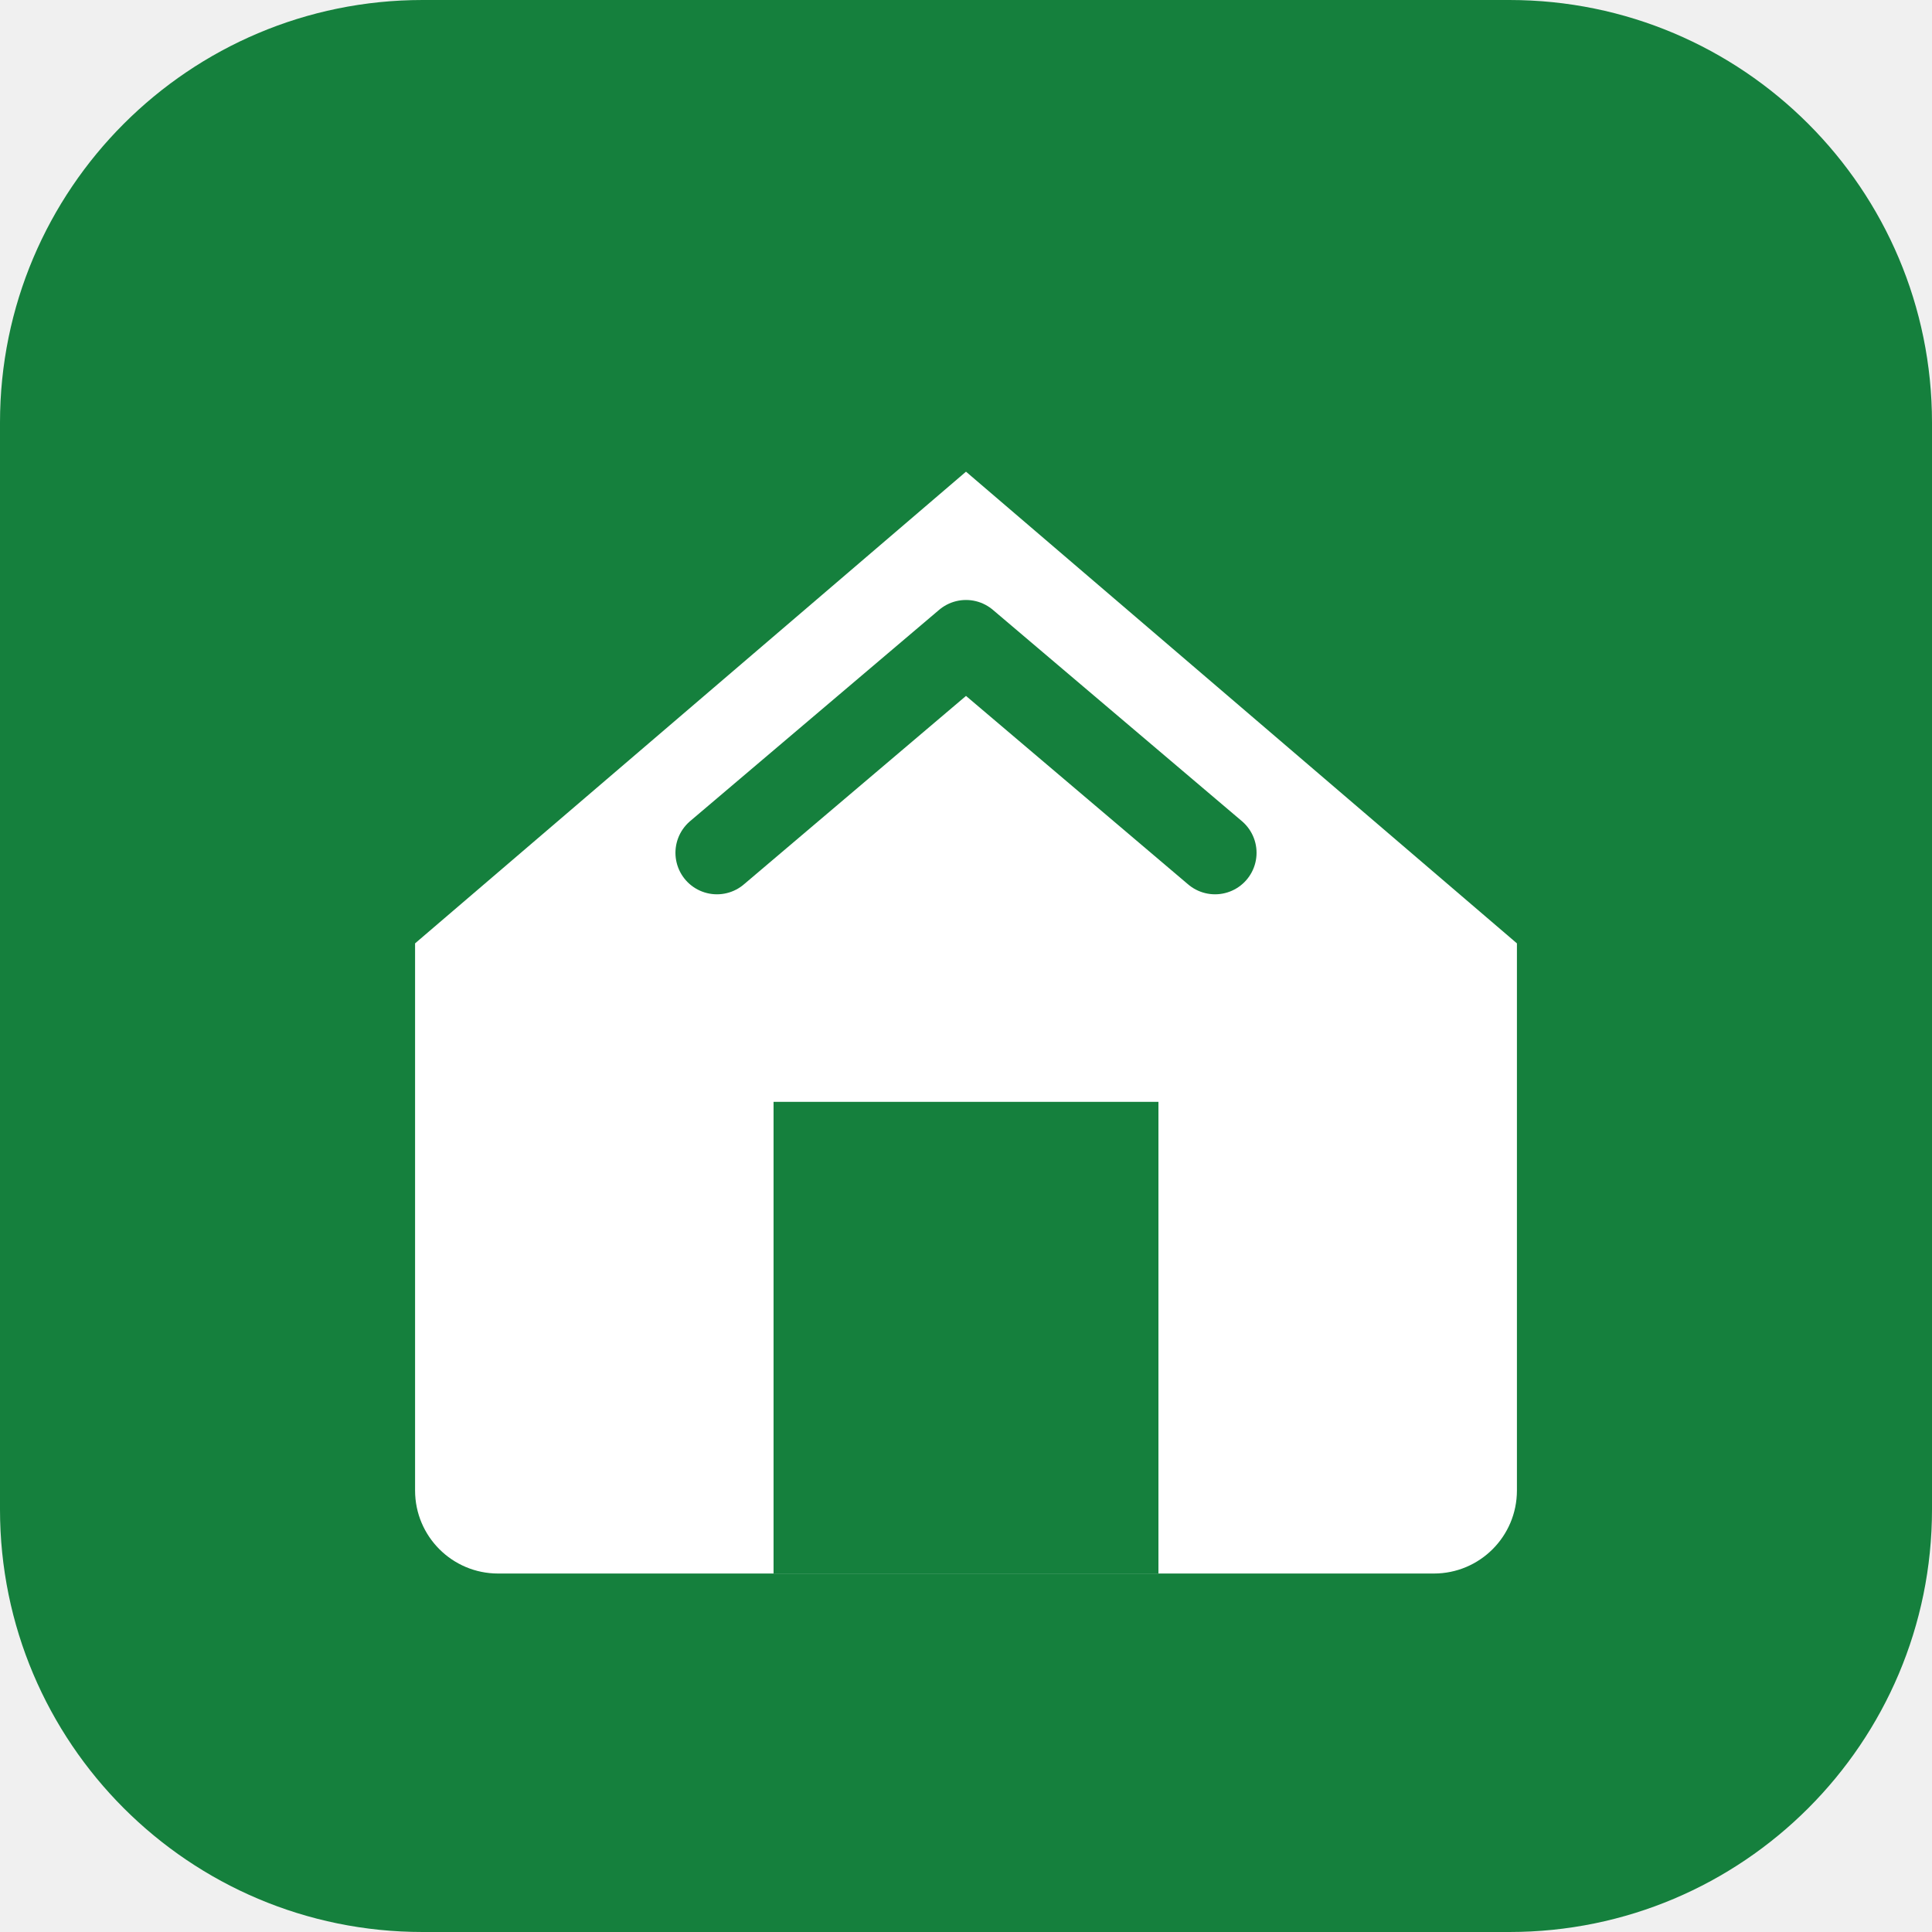
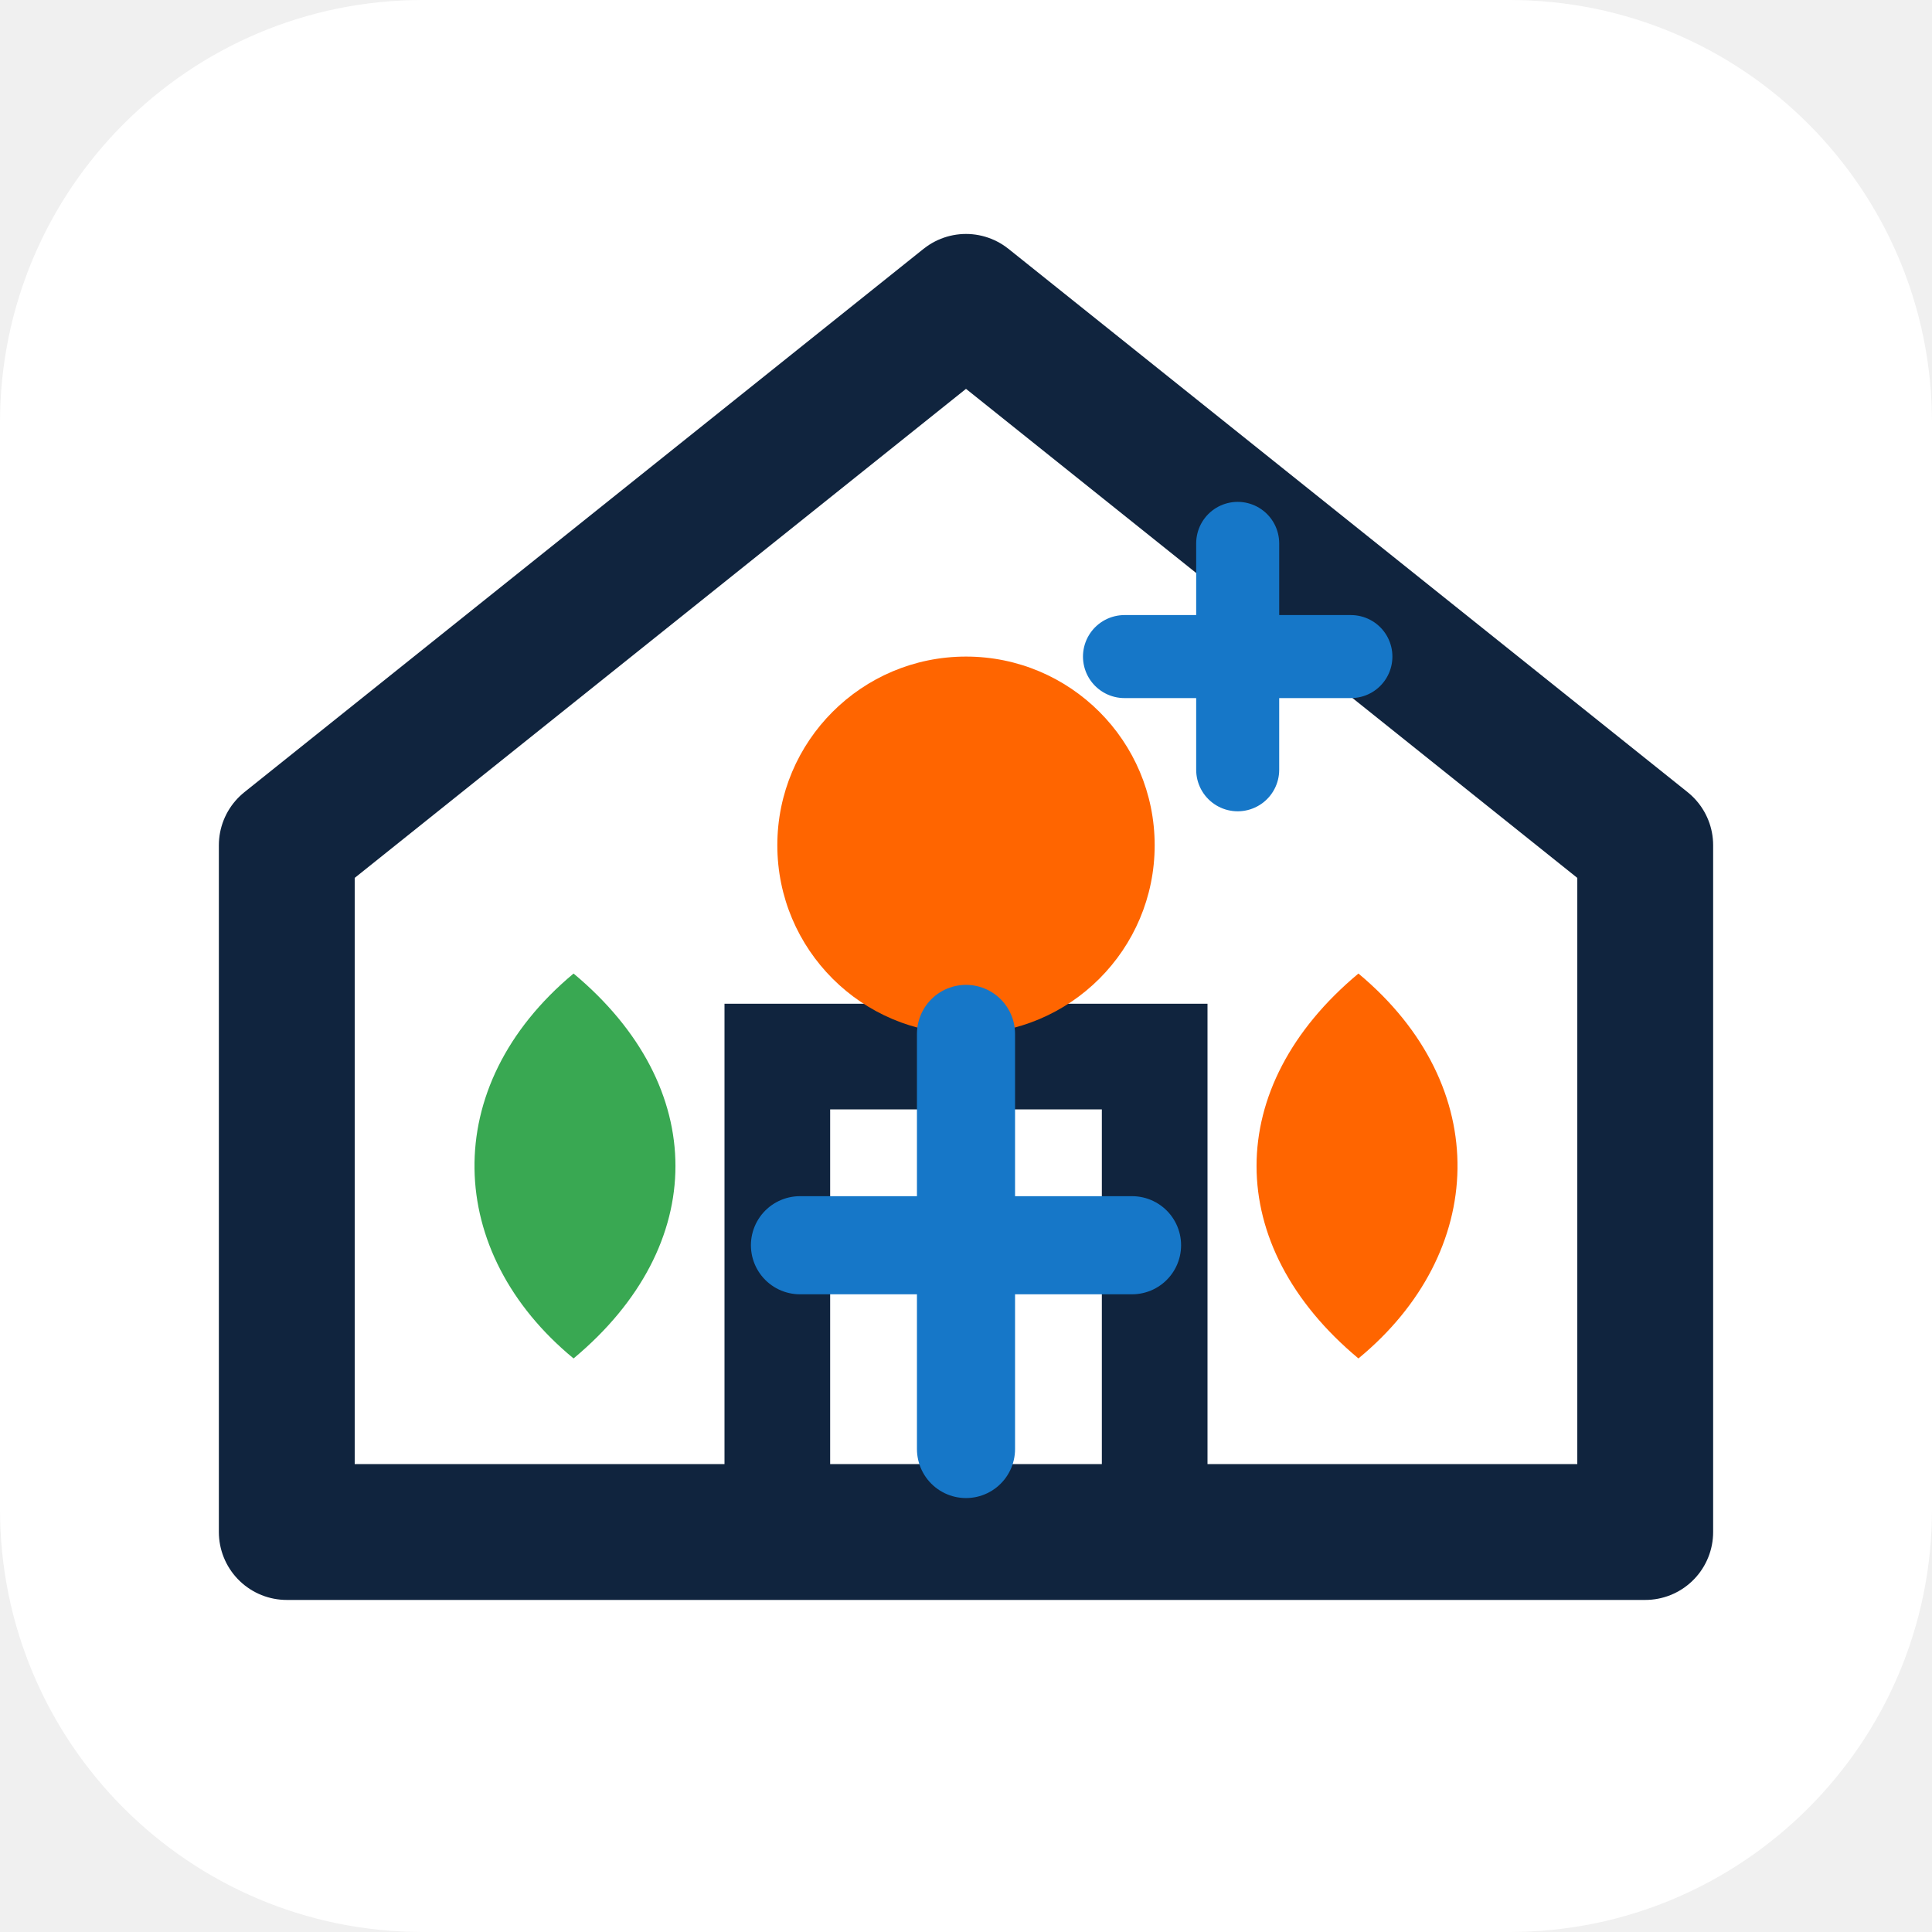
- <svg xmlns="http://www.w3.org/2000/svg" viewBox="0 0 512 512">
-   <rect width="512" height="512" rx="112" fill="#15803d" />
-   <path d="M110 250 256 125l146 125v145a22 22 0 0 1-22 22H132a22 22 0 0 1-22-22Z" fill="#fff" />
-   <path d="M205 417V292h102v125" fill="#15803d" />
-   <path d="m190 226 66-56 66 56" fill="none" stroke="#15803d" stroke-width="22" stroke-linecap="round" stroke-linejoin="round" />
+ <svg xmlns="http://www.w3.org/2000/svg" viewBox="0 0 256 256">
+   <rect width="256" height="256" rx="56" fill="#fff" />
+   <path d="M38 112 128 40l90 72v91H38z" fill="none" stroke="#10243E" stroke-width="18" stroke-linejoin="round" />
+   <path d="M103 202v-62h50v62" fill="none" stroke="#10243E" stroke-width="14" />
+   <circle cx="128" cy="112" r="25" fill="#FF6500" />
+   <path d="M128 137v55M106 165h44" stroke="#1677C8" stroke-width="13" stroke-linecap="round" />
+   <path d="M76 129c-18 15-17 37 0 51 18-15 18-36 0-51Z" fill="#39A852" />
+   <path d="M180 129c-18 15-18 36 0 51 17-14 18-36 0-51Z" fill="#FF6500" />
+   <path d="M164 72v30M149 87h30" stroke="#1677C8" stroke-width="11" stroke-linecap="round" />
</svg>
